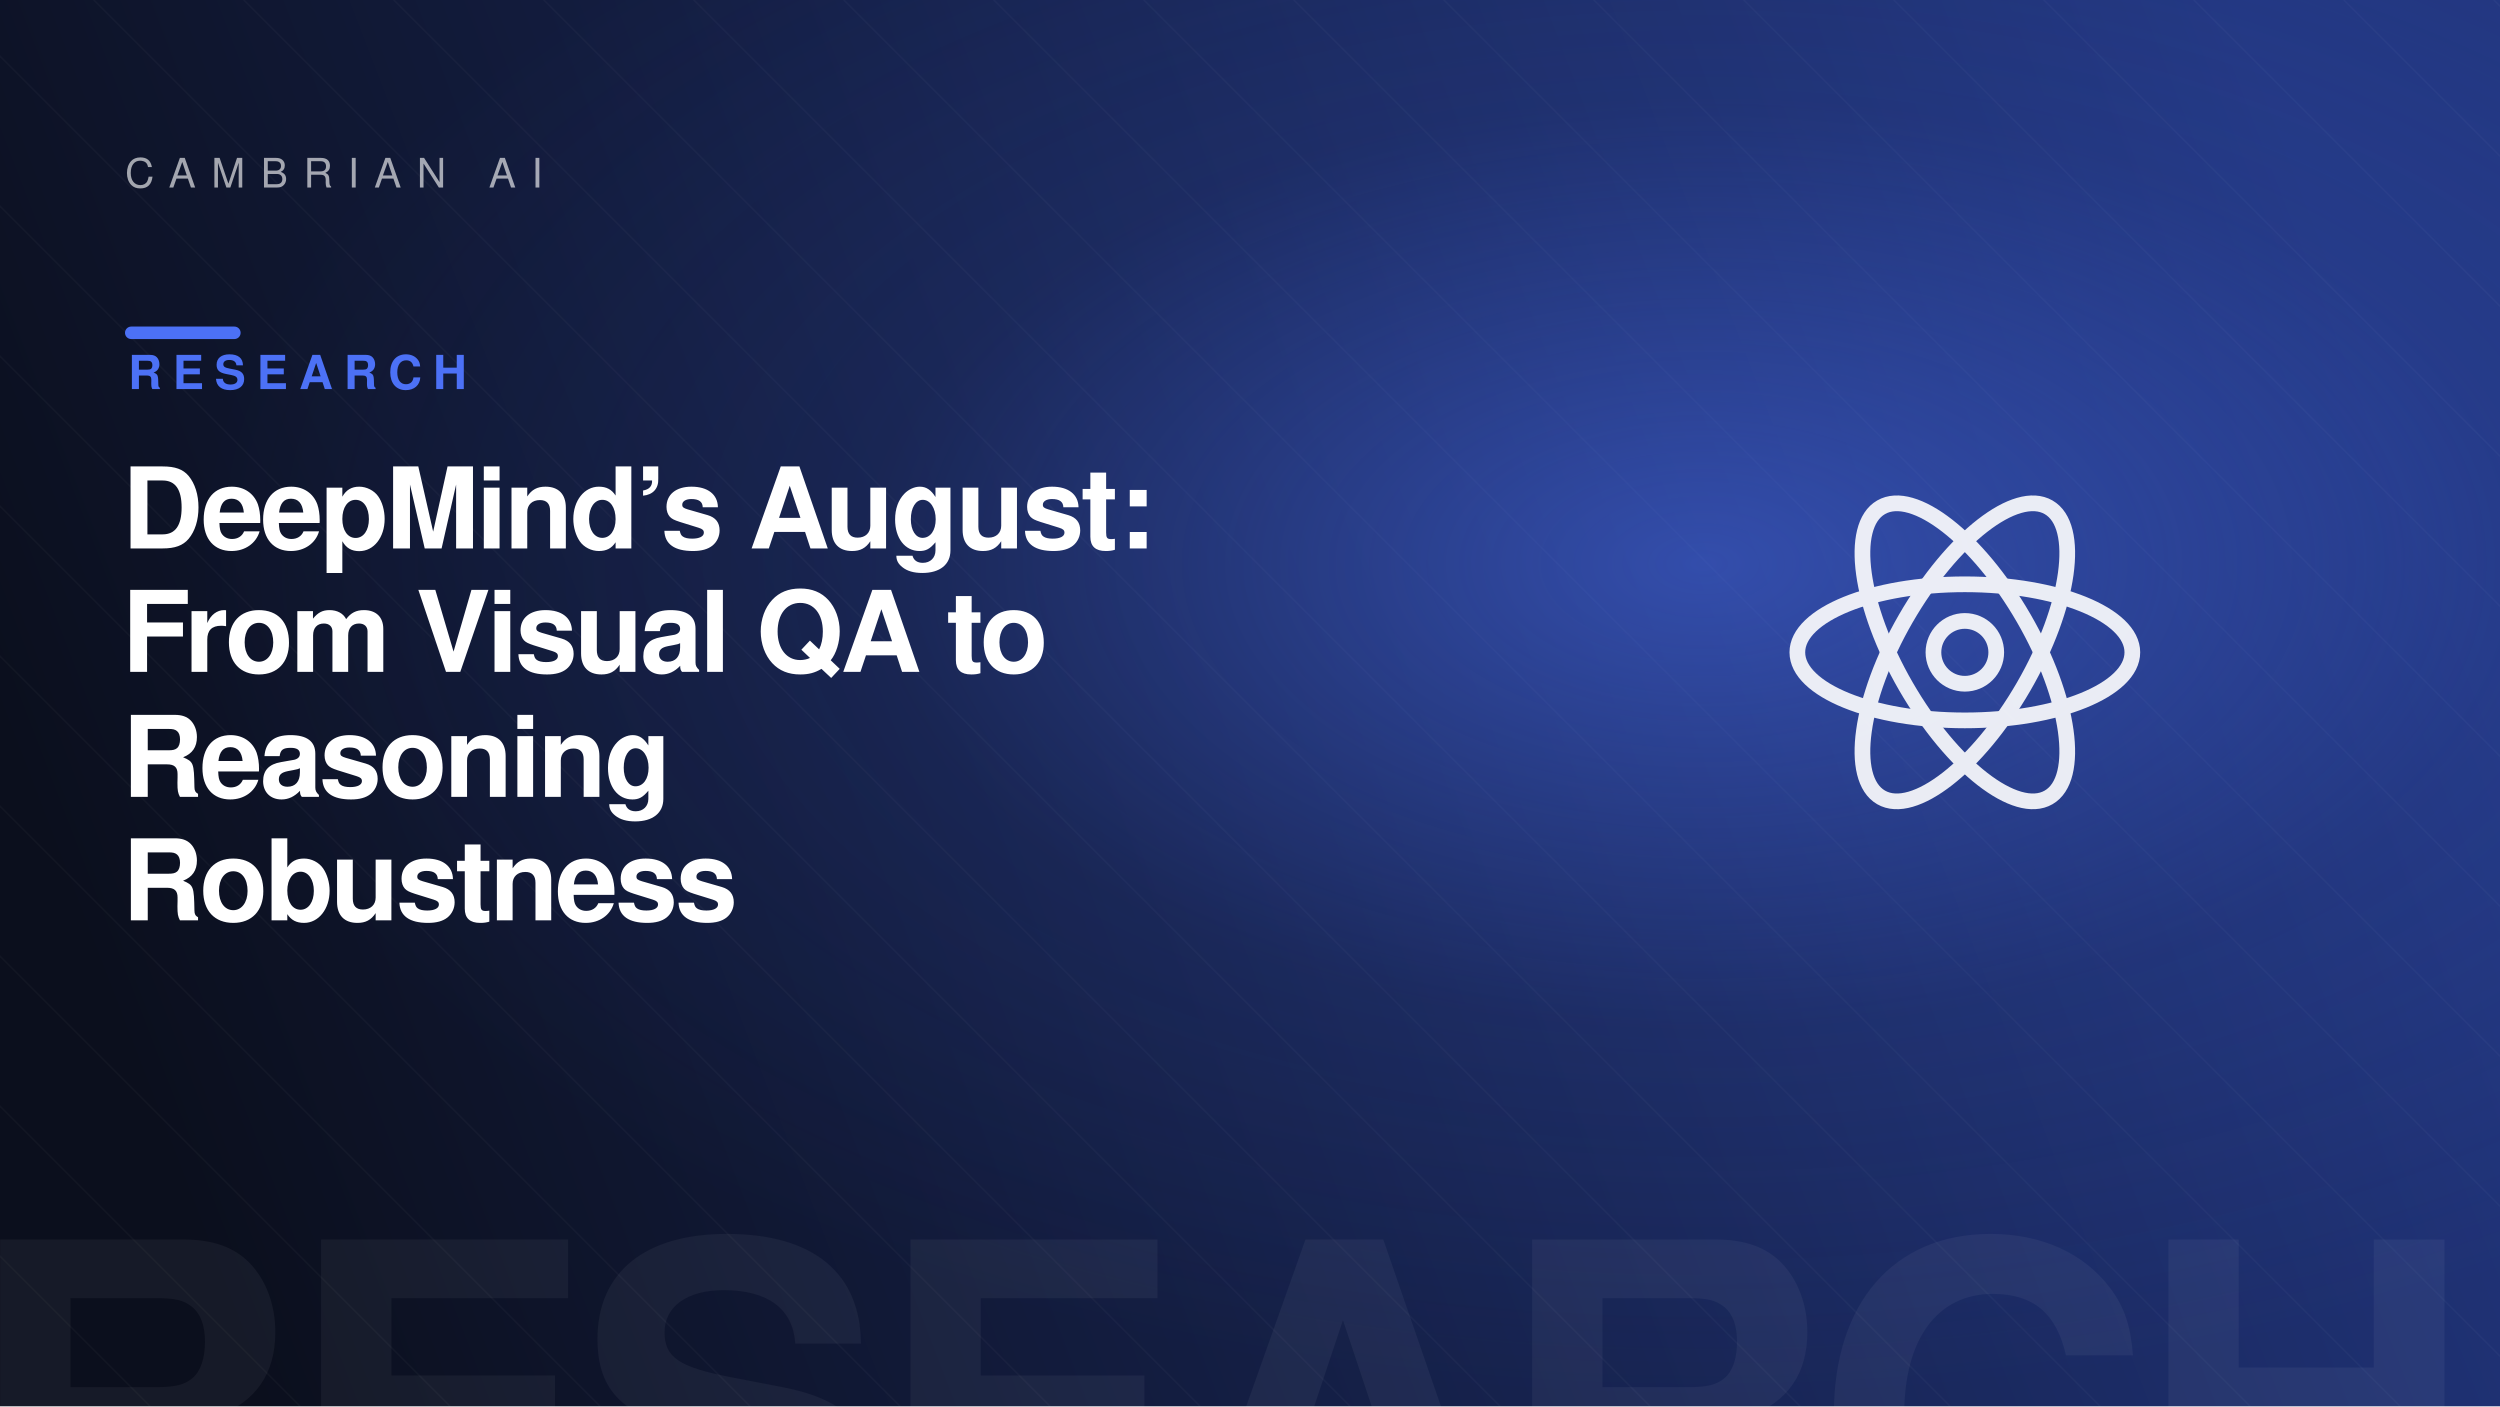
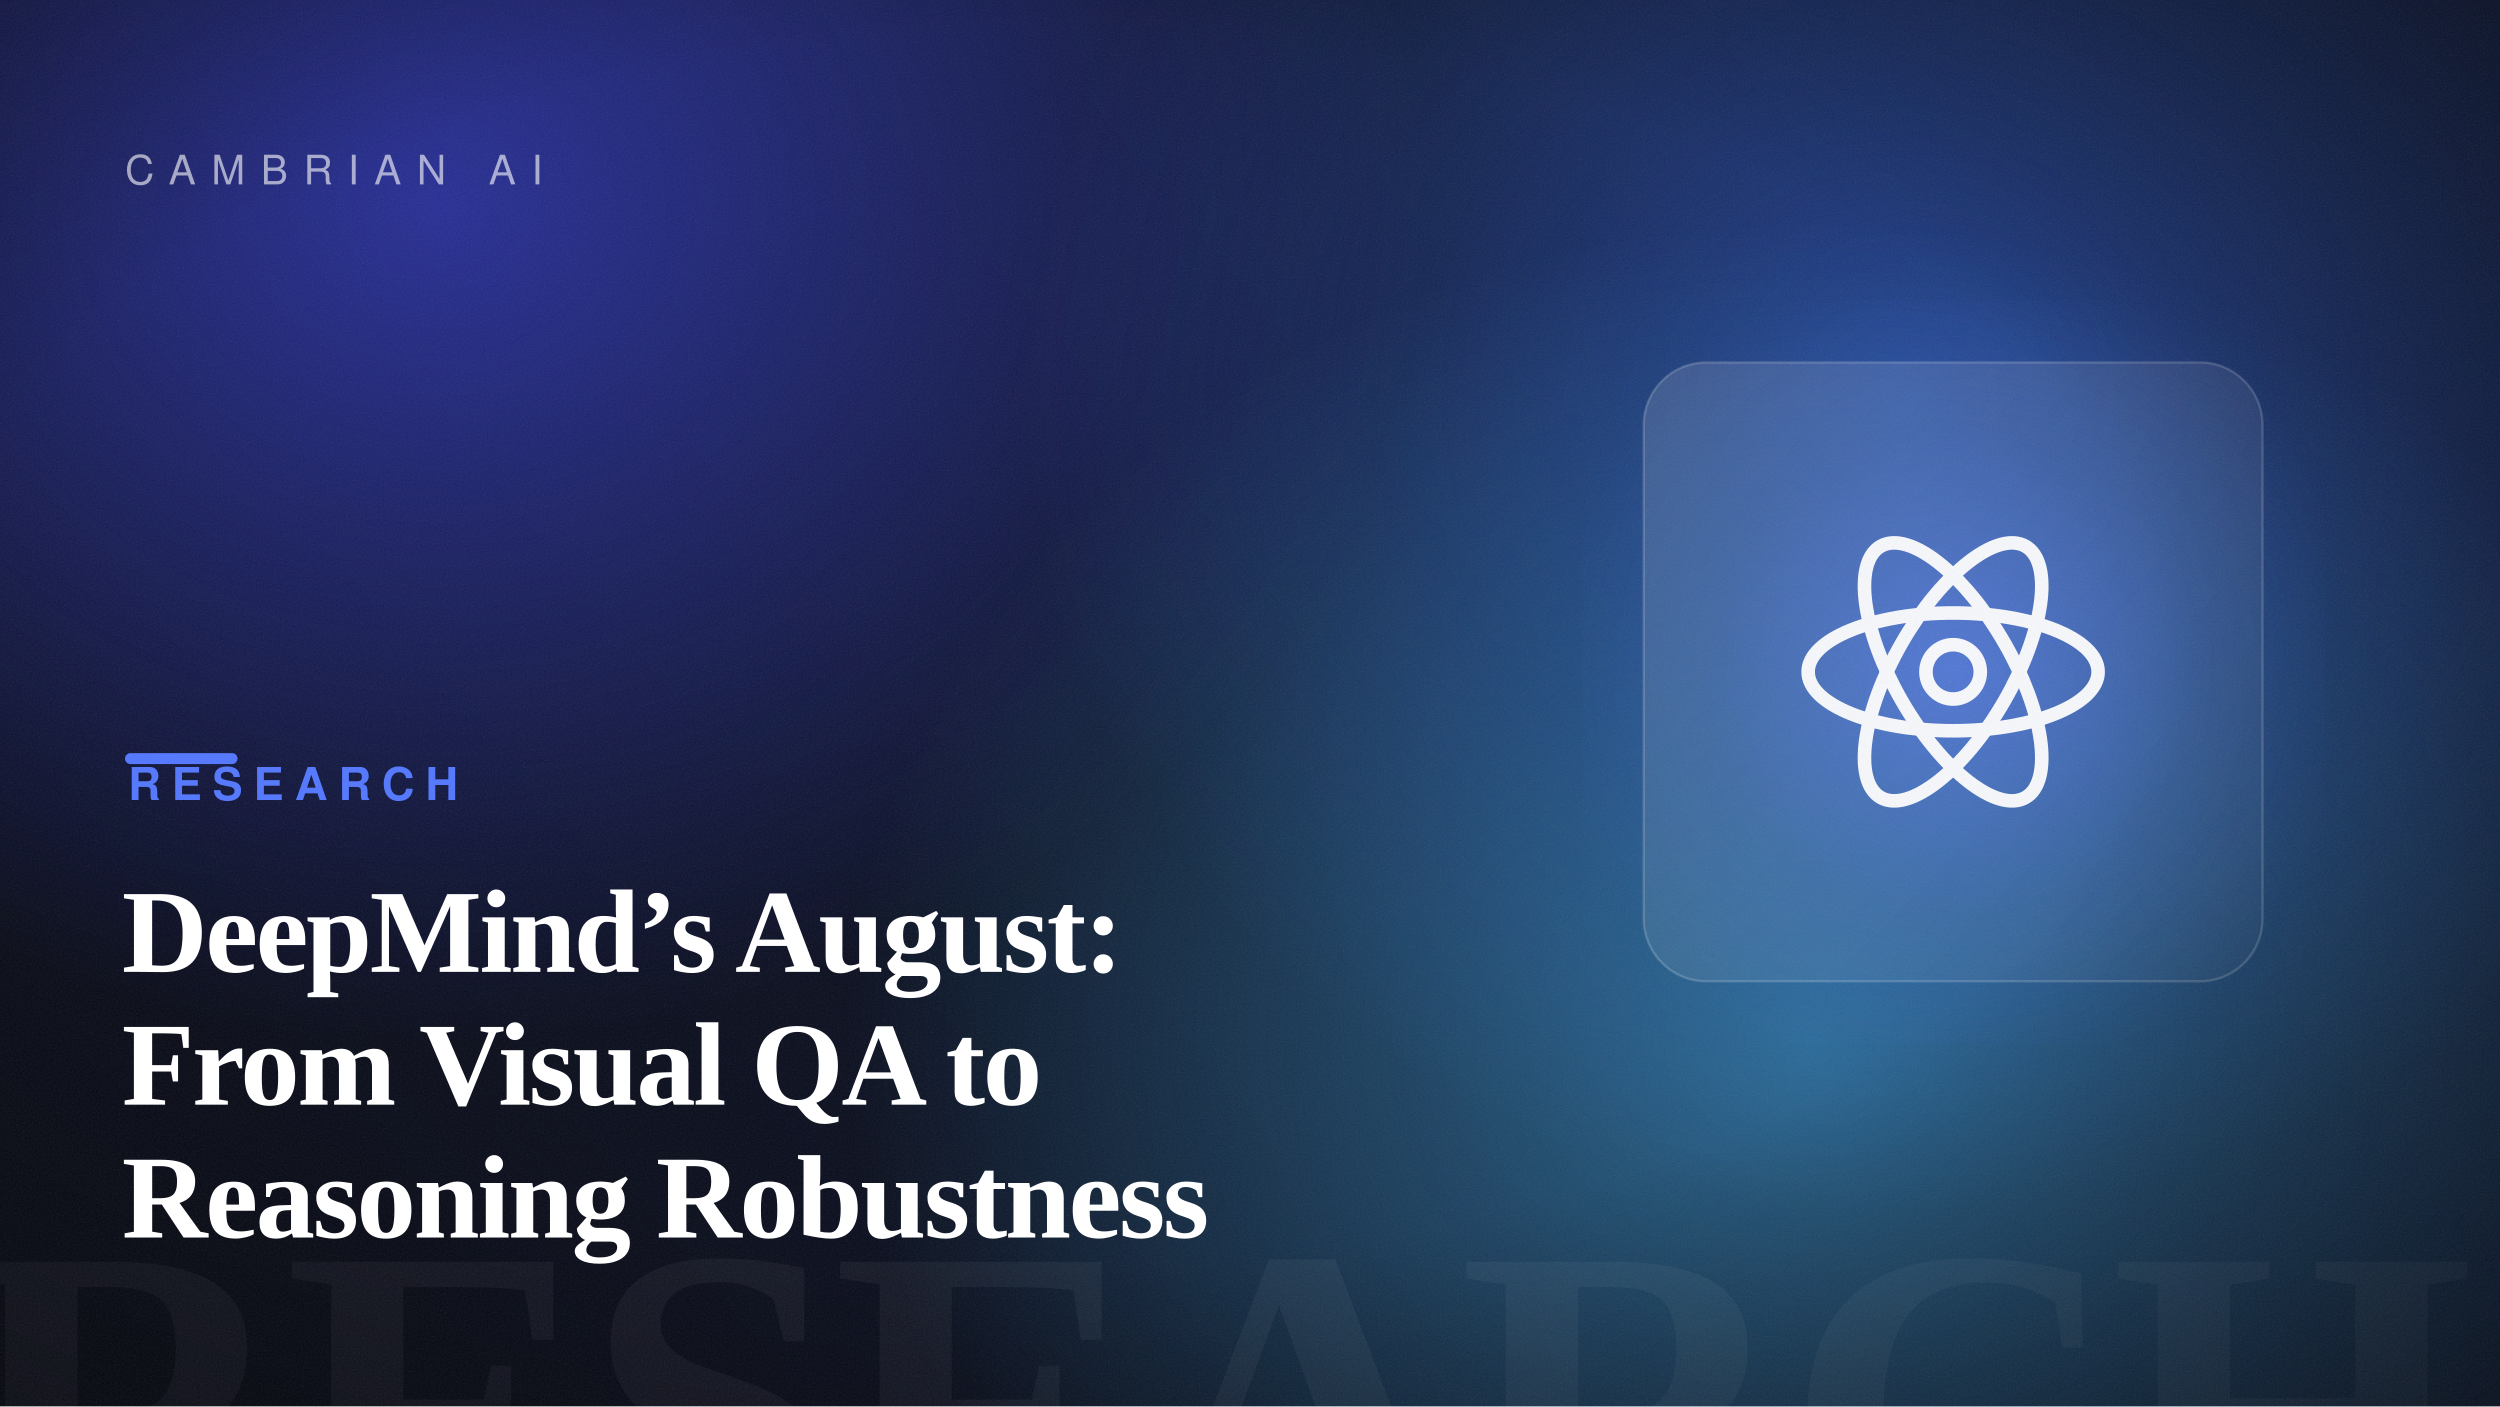
<svg xmlns="http://www.w3.org/2000/svg" width="1600" height="900" viewBox="0 0 1600 900" role="img" aria-label="DeepMind’s August: From Visual QA to Reasoning Robustness">
  <defs>
-     <linearGradient id="bg" gradientTransform="rotate(347 0.5 0.5)">
-       <stop offset="0" stop-color="hsl(227, 44%, 8%)" />
-       <stop offset="1" stop-color="hsl(227, 58%, 31%)" />
+     <linearGradient id="bg" gradientTransform="rotate(-25 0.5 0.5)">
+       <stop offset="0" stop-color="hsl(227, 48%, 6%)" />
+       <stop offset="1" stop-color="hsl(227, 54%, 13%)" />
    </linearGradient>
-     <radialGradient id="glow" cx="68%" cy="40%" r="60%">
-       <stop offset="0" stop-color="hsl(227, 90%, 63%)" stop-opacity="0.5" />
-       <stop offset="55%" stop-color="hsl(227, 90%, 63%)" stop-opacity="0.1" />
-       <stop offset="100%" stop-color="hsl(227, 90%, 63%)" stop-opacity="0" />
+     <radialGradient id="b1">
+       <stop offset="0" stop-color="hsl(237, 88%, 60%)" stop-opacity="0.55" />
+       <stop offset="100%" stop-color="hsl(237, 88%, 60%)" stop-opacity="0" />
    </radialGradient>
+     <radialGradient id="b2">
+       <stop offset="0" stop-color="hsl(222, 82%, 56%)" stop-opacity="0.5" />
+       <stop offset="100%" stop-color="hsl(222, 82%, 56%)" stop-opacity="0" />
+     </radialGradient>
+     <radialGradient id="b3">
+       <stop offset="0" stop-color="hsl(201, 92%, 62%)" stop-opacity="0.5" />
+       <stop offset="100%" stop-color="hsl(201, 92%, 62%)" stop-opacity="0" />
+     </radialGradient>
+     <radialGradient id="cardGlow" cx="50%" cy="50%" r="55%">
+       <stop offset="0" stop-color="hsl(227, 95%, 66%)" stop-opacity="0.6" />
+       <stop offset="60%" stop-color="hsl(227, 95%, 66%)" stop-opacity="0.12" />
+       <stop offset="100%" stop-color="hsl(227, 95%, 66%)" stop-opacity="0" />
+     </radialGradient>
+     <radialGradient id="vignette" cx="42%" cy="46%" r="80%">
+       <stop offset="55%" stop-color="#000" stop-opacity="0" />
+       <stop offset="100%" stop-color="#000" stop-opacity="0.5" />
+     </radialGradient>
+     <linearGradient id="glass" x1="0" y1="0" x2="1" y2="1">
+       <stop offset="0" stop-color="#ffffff" stop-opacity="0.14" />
+       <stop offset="1" stop-color="#ffffff" stop-opacity="0.03" />
+     </linearGradient>
+     <filter id="grain">
+       <feTurbulence type="fractalNoise" baseFrequency="0.9" numOctaves="2" stitchTiles="stitch" result="n" />
+       <feColorMatrix in="n" type="saturate" values="0" />
+     </filter>
  </defs>
  <rect width="1600" height="900" fill="url(#bg)" />
-   <g>
-     <line x1="-900" y1="0" x2="0" y2="900" stroke="#ffffff" stroke-width="1" opacity="0.028" />
-     <line x1="-804" y1="0" x2="96" y2="900" stroke="#ffffff" stroke-width="1" opacity="0.028" />
-     <line x1="-708" y1="0" x2="192" y2="900" stroke="#ffffff" stroke-width="1" opacity="0.028" />
-     <line x1="-612" y1="0" x2="288" y2="900" stroke="#ffffff" stroke-width="1" opacity="0.028" />
-     <line x1="-516" y1="0" x2="384" y2="900" stroke="#ffffff" stroke-width="1" opacity="0.028" />
-     <line x1="-420" y1="0" x2="480" y2="900" stroke="#ffffff" stroke-width="1" opacity="0.028" />
-     <line x1="-324" y1="0" x2="576" y2="900" stroke="#ffffff" stroke-width="1" opacity="0.028" />
-     <line x1="-228" y1="0" x2="672" y2="900" stroke="#ffffff" stroke-width="1" opacity="0.028" />
-     <line x1="-132" y1="0" x2="768" y2="900" stroke="#ffffff" stroke-width="1" opacity="0.028" />
-     <line x1="-36" y1="0" x2="864" y2="900" stroke="#ffffff" stroke-width="1" opacity="0.028" />
-     <line x1="60" y1="0" x2="960" y2="900" stroke="#ffffff" stroke-width="1" opacity="0.028" />
-     <line x1="156" y1="0" x2="1056" y2="900" stroke="#ffffff" stroke-width="1" opacity="0.028" />
-     <line x1="252" y1="0" x2="1152" y2="900" stroke="#ffffff" stroke-width="1" opacity="0.028" />
-     <line x1="348" y1="0" x2="1248" y2="900" stroke="#ffffff" stroke-width="1" opacity="0.028" />
-     <line x1="444" y1="0" x2="1344" y2="900" stroke="#ffffff" stroke-width="1" opacity="0.028" />
-     <line x1="540" y1="0" x2="1440" y2="900" stroke="#ffffff" stroke-width="1" opacity="0.028" />
-     <line x1="636" y1="0" x2="1536" y2="900" stroke="#ffffff" stroke-width="1" opacity="0.028" />
-     <line x1="732" y1="0" x2="1632" y2="900" stroke="#ffffff" stroke-width="1" opacity="0.028" />
-     <line x1="828" y1="0" x2="1728" y2="900" stroke="#ffffff" stroke-width="1" opacity="0.028" />
-     <line x1="924" y1="0" x2="1824" y2="900" stroke="#ffffff" stroke-width="1" opacity="0.028" />
-     <line x1="1020" y1="0" x2="1920" y2="900" stroke="#ffffff" stroke-width="1" opacity="0.028" />
-     <line x1="1116" y1="0" x2="2016" y2="900" stroke="#ffffff" stroke-width="1" opacity="0.028" />
-     <line x1="1212" y1="0" x2="2112" y2="900" stroke="#ffffff" stroke-width="1" opacity="0.028" />
-     <line x1="1308" y1="0" x2="2208" y2="900" stroke="#ffffff" stroke-width="1" opacity="0.028" />
-     <line x1="1404" y1="0" x2="2304" y2="900" stroke="#ffffff" stroke-width="1" opacity="0.028" />
-     <line x1="1500" y1="0" x2="2400" y2="900" stroke="#ffffff" stroke-width="1" opacity="0.028" />
-     <line x1="1596" y1="0" x2="2496" y2="900" stroke="#ffffff" stroke-width="1" opacity="0.028" />
-   </g>
-   <text x="1584" y="1012" text-anchor="end" font-family="Helvetica, Arial, sans-serif" font-size="300" font-weight="800" letter-spacing="-10" fill="#ffffff" opacity="0.05">RESEARCH</text>
-   <rect width="1600" height="900" fill="url(#glow)" />
-   <g transform="translate(1090 250) scale(3.35)" fill="none" stroke="#ffffff" stroke-width="3" stroke-linecap="round" stroke-linejoin="round" opacity="0.9">
+   <ellipse cx="279" cy="129" rx="640" ry="540" fill="url(#b1)" />
+   <ellipse cx="1219" cy="254" rx="560" ry="520" fill="url(#b2)" />
+   <ellipse cx="1159" cy="665" rx="620" ry="520" fill="url(#b3)" />
+   <text x="1584" y="1004" text-anchor="end" font-family="Georgia, 'Times New Roman', serif" font-size="300" font-weight="700" letter-spacing="-8" fill="#ffffff" opacity="0.05">RESEARCH</text>
+   <rect x="1012" y="192" width="476" height="476" fill="url(#cardGlow)" />
+   <rect x="1052" y="232" width="396" height="396" rx="40" fill="url(#glass)" stroke="#ffffff" stroke-opacity="0.18" stroke-width="1.5" />
+   <g transform="translate(1105 285) scale(2.9)" fill="none" stroke="#ffffff" stroke-width="3" stroke-linecap="round" stroke-linejoin="round" opacity="0.95">
    <circle cx="50" cy="50" r="6" />
    <ellipse cx="50" cy="50" rx="32" ry="13" />
    <ellipse cx="50" cy="50" rx="32" ry="13" transform="rotate(60 50 50)" />
    <ellipse cx="50" cy="50" rx="32" ry="13" transform="rotate(120 50 50)" />
  </g>
-   <text x="80" y="120" font-family="Helvetica, Arial, sans-serif" font-size="26" letter-spacing="10" fill="#ffffff" opacity="0.62">CAMBRIAN AI</text>
-   <rect x="80" y="209" width="74" height="8" rx="4" fill="hsl(227, 90%, 63%)" />
-   <text x="82" y="249" font-family="Helvetica, Arial, sans-serif" font-size="30" font-weight="700" letter-spacing="7" fill="hsl(227, 90%, 63%)">RESEARCH</text>
-   <text x="78" y="351" font-family="Helvetica, Arial, sans-serif" font-size="72" font-weight="700" letter-spacing="-2" fill="#ffffff">DeepMind’s August:</text>
-   <text x="78" y="430" font-family="Helvetica, Arial, sans-serif" font-size="72" font-weight="700" letter-spacing="-2" fill="#ffffff">From Visual QA to</text>
-   <text x="78" y="510" font-family="Helvetica, Arial, sans-serif" font-size="72" font-weight="700" letter-spacing="-2" fill="#ffffff">Reasoning</text>
-   <text x="78" y="589" font-family="Helvetica, Arial, sans-serif" font-size="72" font-weight="700" letter-spacing="-2" fill="#ffffff">Robustness</text>
+   <rect width="1600" height="900" fill="url(#vignette)" />
+   <rect width="1600" height="900" filter="url(#grain)" opacity="0.09" />
+   <text x="80" y="118" font-family="Helvetica, Arial, sans-serif" font-size="26" letter-spacing="10" fill="#ffffff" opacity="0.6">CAMBRIAN AI</text>
+   <rect x="80" y="482" width="72" height="7" rx="3.5" fill="hsl(227, 95%, 66%)" />
+   <text x="82" y="512" font-family="Helvetica, Arial, sans-serif" font-size="29" font-weight="700" letter-spacing="7" fill="hsl(227, 95%, 66%)">RESEARCH</text>
+   <text x="78" y="622" font-family="Georgia, 'Times New Roman', serif" font-size="76" font-weight="600" letter-spacing="-1.5" fill="#ffffff">DeepMind’s August:</text>
+   <text x="78" y="707" font-family="Georgia, 'Times New Roman', serif" font-size="76" font-weight="600" letter-spacing="-1.5" fill="#ffffff">From Visual QA to</text>
+   <text x="78" y="792" font-family="Georgia, 'Times New Roman', serif" font-size="76" font-weight="600" letter-spacing="-1.5" fill="#ffffff">Reasoning Robustness</text>
</svg>
